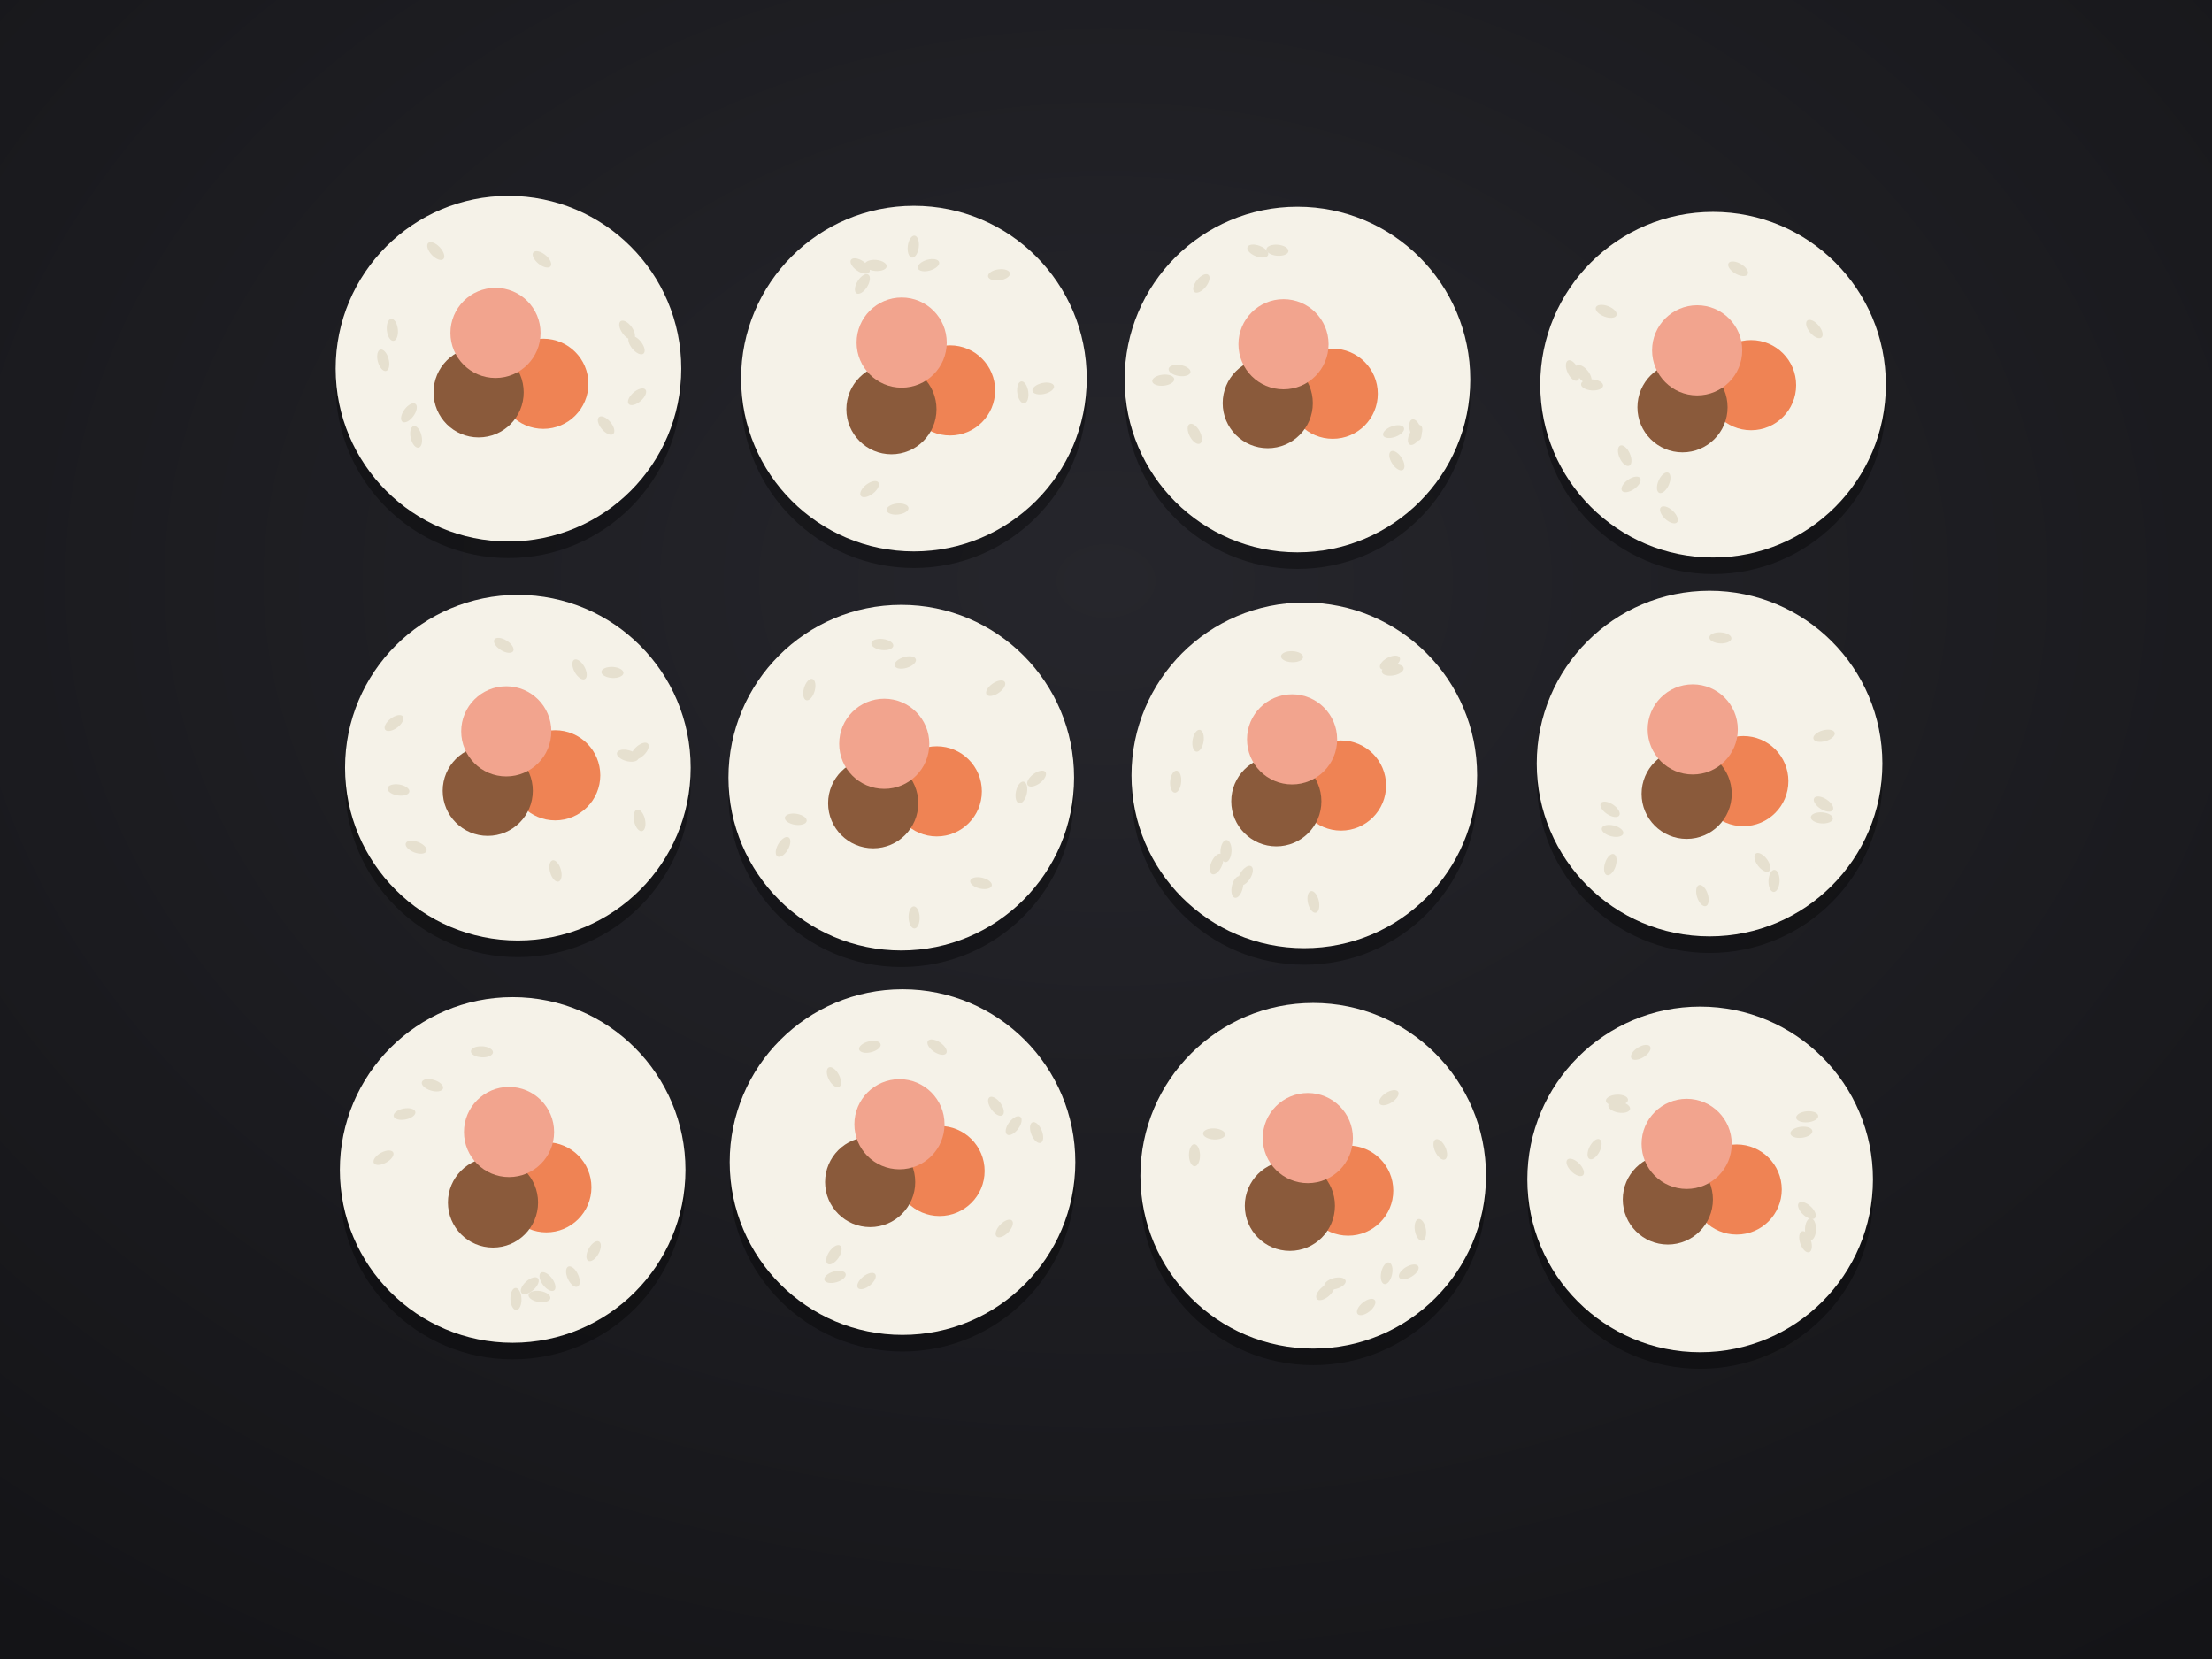
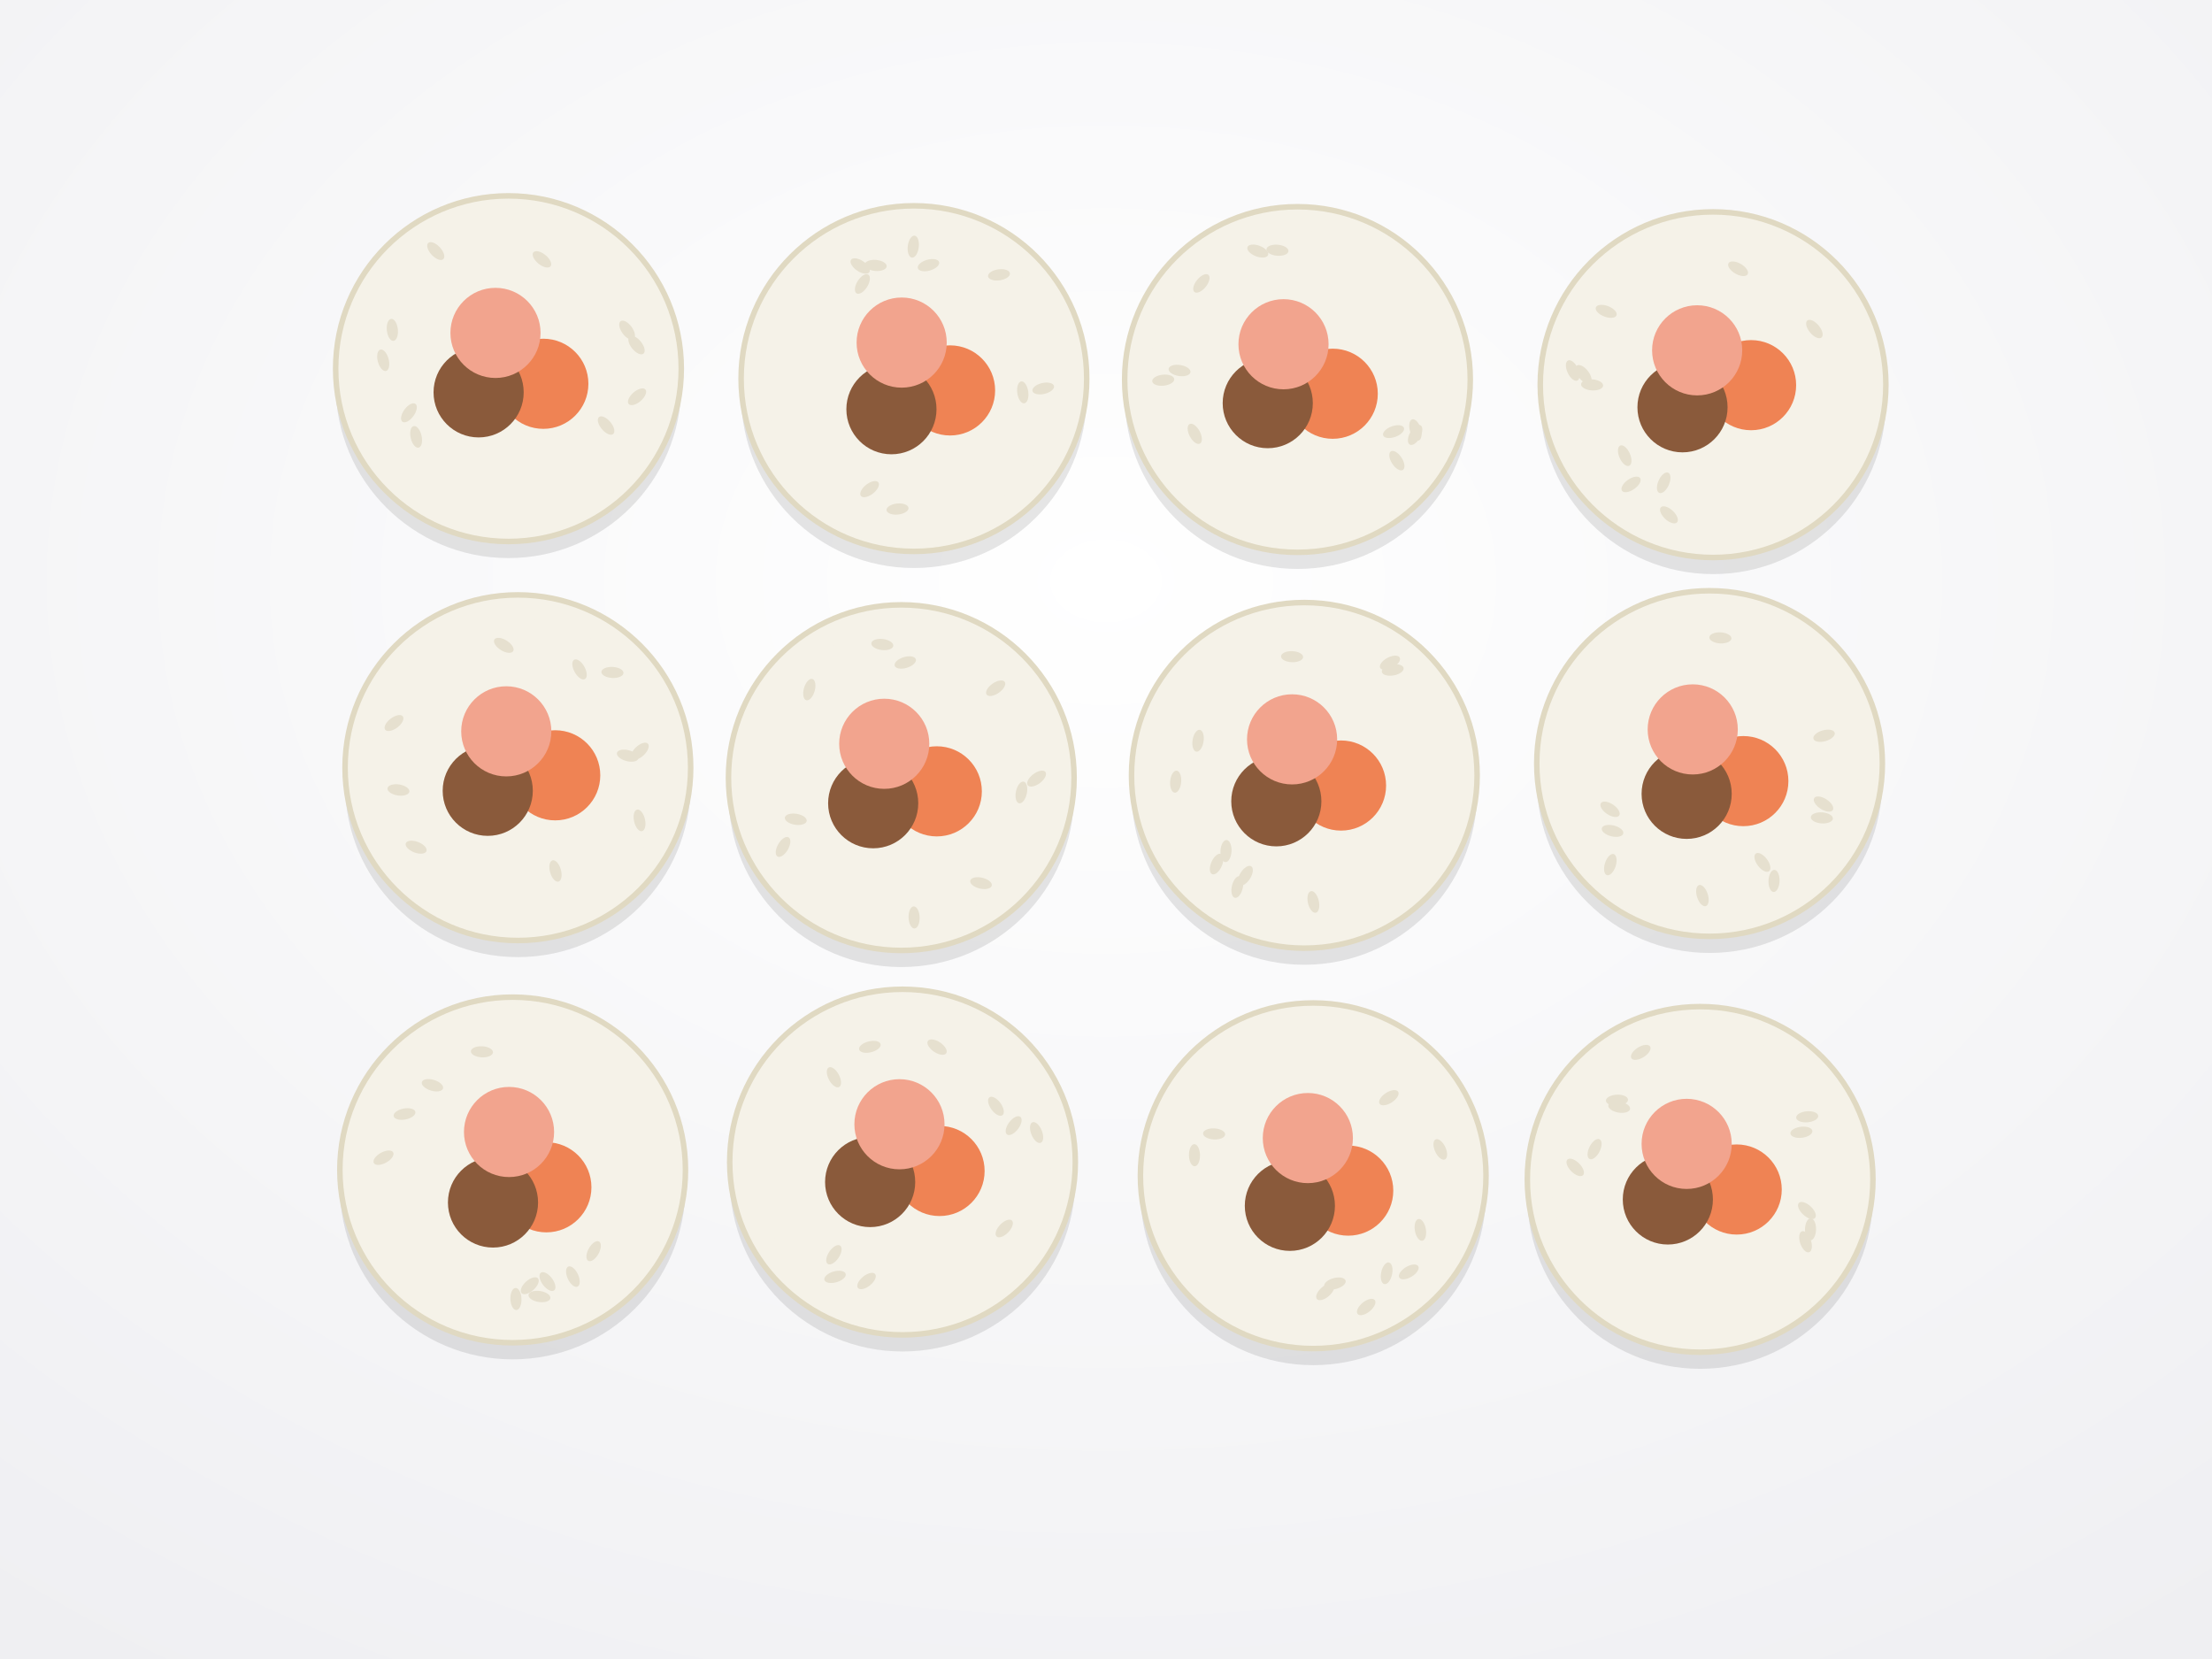
<svg xmlns="http://www.w3.org/2000/svg" viewBox="0 0 800 600">
  <defs>
    <radialGradient id="bg-katana-set" cx="50%" cy="35%" r="80%">
-       <stop offset="0%" stop-color="#26262c" />
-       <stop offset="100%" stop-color="#141417" />
+       <stop offset="0%" stop-color="#ffffff" />
+       <stop offset="100%" stop-color="#efeff2" />
    </radialGradient>
  </defs>
  <rect width="800" height="600" fill="url(#bg-katana-set)" />
-   <circle cx="183.892" cy="139.335" r="62.5" fill="#000" opacity="0.35" />
-   <circle cx="183.892" cy="133.335" r="62.5" fill="#f5f2e8" />
+   <circle cx="183.892" cy="139.335" r="62.5" fill="#000" opacity="0.1" />
+   <circle cx="183.892" cy="133.335" r="62.5" fill="#f5f2e8" stroke="#e0d9c2" stroke-width="2" />
  <circle cx="183.892" cy="133.335" r="53.75" fill="#f5f2e8" />
  <ellipse cx="150.5" cy="158.0" rx="4" ry="2" fill="#e6e0cf" transform="rotate(77 150.5 158.0)" />
  <ellipse cx="138.6" cy="130.3" rx="4" ry="2" fill="#e6e0cf" transform="rotate(75 138.6 130.3)" />
  <ellipse cx="230.4" cy="143.5" rx="4" ry="2" fill="#e6e0cf" transform="rotate(139 230.4 143.5)" />
  <ellipse cx="141.9" cy="119.3" rx="4" ry="2" fill="#e6e0cf" transform="rotate(84 141.9 119.3)" />
  <ellipse cx="157.6" cy="90.8" rx="4" ry="2" fill="#e6e0cf" transform="rotate(47 157.6 90.8)" />
  <ellipse cx="226.8" cy="119.4" rx="4" ry="2" fill="#e6e0cf" transform="rotate(54 226.8 119.4)" />
  <ellipse cx="219.2" cy="153.9" rx="4" ry="2" fill="#e6e0cf" transform="rotate(50 219.2 153.9)" />
  <ellipse cx="147.9" cy="149.3" rx="4" ry="2" fill="#e6e0cf" transform="rotate(126 147.9 149.3)" />
  <ellipse cx="230.2" cy="124.8" rx="4" ry="2" fill="#e6e0cf" transform="rotate(51 230.2 124.8)" />
  <ellipse cx="196.0" cy="93.8" rx="4" ry="2" fill="#e6e0cf" transform="rotate(39 196.0 93.8)" />
  <circle cx="196.5" cy="138.8" r="16.3" fill="#ef8354" />
  <circle cx="173.1" cy="141.9" r="16.3" fill="#8a5a3b" />
  <circle cx="179.2" cy="120.4" r="16.3" fill="#f2a48e" />
-   <circle cx="330.527" cy="142.926" r="62.5" fill="#000" opacity="0.35" />
-   <circle cx="330.527" cy="136.926" r="62.5" fill="#f5f2e8" />
+   <circle cx="330.527" cy="142.926" r="62.5" fill="#000" opacity="0.1" />
+   <circle cx="330.527" cy="136.926" r="62.5" fill="#f5f2e8" stroke="#e0d9c2" stroke-width="2" />
  <circle cx="330.527" cy="136.926" r="53.75" fill="#f5f2e8" />
  <ellipse cx="369.9" cy="141.9" rx="4" ry="2" fill="#e6e0cf" transform="rotate(82 369.9 141.9)" />
  <ellipse cx="335.8" cy="95.9" rx="4" ry="2" fill="#e6e0cf" transform="rotate(164 335.8 95.9)" />
  <ellipse cx="311.1" cy="96.2" rx="4" ry="2" fill="#e6e0cf" transform="rotate(34 311.1 96.2)" />
  <ellipse cx="361.3" cy="99.4" rx="4" ry="2" fill="#e6e0cf" transform="rotate(172 361.3 99.4)" />
  <ellipse cx="316.7" cy="96.0" rx="4" ry="2" fill="#e6e0cf" transform="rotate(5 316.7 96.0)" />
  <ellipse cx="377.3" cy="140.5" rx="4" ry="2" fill="#e6e0cf" transform="rotate(167 377.3 140.5)" />
  <ellipse cx="314.5" cy="176.9" rx="4" ry="2" fill="#e6e0cf" transform="rotate(142 314.5 176.9)" />
  <ellipse cx="330.3" cy="89.2" rx="4" ry="2" fill="#e6e0cf" transform="rotate(97 330.3 89.2)" />
  <ellipse cx="324.6" cy="184.1" rx="4" ry="2" fill="#e6e0cf" transform="rotate(174 324.6 184.1)" />
  <ellipse cx="311.9" cy="102.7" rx="4" ry="2" fill="#e6e0cf" transform="rotate(122 311.9 102.7)" />
  <circle cx="343.6" cy="141.2" r="16.3" fill="#ef8354" />
  <circle cx="322.4" cy="148.0" r="16.3" fill="#8a5a3b" />
  <circle cx="326.1" cy="123.9" r="16.3" fill="#f2a48e" />
-   <circle cx="469.246" cy="143.262" r="62.5" fill="#000" opacity="0.35" />
-   <circle cx="469.246" cy="137.262" r="62.5" fill="#f5f2e8" />
+   <circle cx="469.246" cy="143.262" r="62.5" fill="#000" opacity="0.1" />
+   <circle cx="469.246" cy="137.262" r="62.5" fill="#f5f2e8" stroke="#e0d9c2" stroke-width="2" />
  <circle cx="469.246" cy="137.262" r="53.75" fill="#f5f2e8" />
  <ellipse cx="511.9" cy="155.5" rx="4" ry="2" fill="#e6e0cf" transform="rotate(73 511.9 155.5)" />
  <ellipse cx="462.0" cy="90.5" rx="4" ry="2" fill="#e6e0cf" transform="rotate(5 462.0 90.5)" />
  <ellipse cx="505.2" cy="166.6" rx="4" ry="2" fill="#e6e0cf" transform="rotate(57 505.2 166.6)" />
  <ellipse cx="420.7" cy="137.5" rx="4" ry="2" fill="#e6e0cf" transform="rotate(174 420.7 137.5)" />
  <ellipse cx="432.1" cy="156.9" rx="4" ry="2" fill="#e6e0cf" transform="rotate(62 432.1 156.9)" />
  <ellipse cx="504.0" cy="156.1" rx="4" ry="2" fill="#e6e0cf" transform="rotate(160 504.0 156.1)" />
  <ellipse cx="426.6" cy="134.0" rx="4" ry="2" fill="#e6e0cf" transform="rotate(9 426.6 134.0)" />
  <ellipse cx="511.8" cy="157.3" rx="4" ry="2" fill="#e6e0cf" transform="rotate(119 511.8 157.3)" />
  <ellipse cx="454.9" cy="90.8" rx="4" ry="2" fill="#e6e0cf" transform="rotate(21 454.9 90.8)" />
  <ellipse cx="434.5" cy="102.5" rx="4" ry="2" fill="#e6e0cf" transform="rotate(129 434.5 102.5)" />
  <circle cx="482.0" cy="142.4" r="16.3" fill="#ef8354" />
  <circle cx="458.5" cy="145.8" r="16.3" fill="#8a5a3b" />
  <circle cx="464.2" cy="124.5" r="16.3" fill="#f2a48e" />
-   <circle cx="619.553" cy="145.13" r="62.5" fill="#000" opacity="0.35" />
-   <circle cx="619.553" cy="139.13" r="62.5" fill="#f5f2e8" />
+   <circle cx="619.553" cy="145.13" r="62.5" fill="#000" opacity="0.1" />
+   <circle cx="619.553" cy="139.13" r="62.5" fill="#f5f2e8" stroke="#e0d9c2" stroke-width="2" />
  <circle cx="619.553" cy="139.13" r="53.75" fill="#f5f2e8" />
  <ellipse cx="568.8" cy="134.0" rx="4" ry="2" fill="#e6e0cf" transform="rotate(65 568.8 134.0)" />
  <ellipse cx="628.6" cy="97.2" rx="4" ry="2" fill="#e6e0cf" transform="rotate(30 628.6 97.2)" />
  <ellipse cx="587.6" cy="164.8" rx="4" ry="2" fill="#e6e0cf" transform="rotate(66 587.6 164.8)" />
  <ellipse cx="572.7" cy="135.4" rx="4" ry="2" fill="#e6e0cf" transform="rotate(52 572.7 135.4)" />
  <ellipse cx="580.9" cy="112.6" rx="4" ry="2" fill="#e6e0cf" transform="rotate(21 580.9 112.6)" />
  <ellipse cx="601.7" cy="174.6" rx="4" ry="2" fill="#e6e0cf" transform="rotate(114 601.7 174.6)" />
  <ellipse cx="603.6" cy="186.2" rx="4" ry="2" fill="#e6e0cf" transform="rotate(43 603.6 186.2)" />
  <ellipse cx="589.9" cy="175.2" rx="4" ry="2" fill="#e6e0cf" transform="rotate(145 589.9 175.2)" />
  <ellipse cx="575.8" cy="139.2" rx="4" ry="2" fill="#e6e0cf" transform="rotate(4 575.8 139.2)" />
  <ellipse cx="656.2" cy="119.0" rx="4" ry="2" fill="#e6e0cf" transform="rotate(50 656.2 119.0)" />
  <circle cx="633.3" cy="139.3" r="16.3" fill="#ef8354" />
  <circle cx="608.5" cy="147.3" r="16.3" fill="#8a5a3b" />
  <circle cx="613.8" cy="126.7" r="16.3" fill="#f2a48e" />
-   <circle cx="187.293" cy="283.649" r="62.5" fill="#000" opacity="0.35" />
-   <circle cx="187.293" cy="277.649" r="62.5" fill="#f5f2e8" />
+   <circle cx="187.293" cy="283.649" r="62.5" fill="#000" opacity="0.1" />
+   <circle cx="187.293" cy="277.649" r="62.5" fill="#f5f2e8" stroke="#e0d9c2" stroke-width="2" />
  <circle cx="187.293" cy="277.649" r="53.75" fill="#f5f2e8" />
  <ellipse cx="144.1" cy="285.7" rx="4" ry="2" fill="#e6e0cf" transform="rotate(9 144.1 285.7)" />
  <ellipse cx="200.9" cy="315.0" rx="4" ry="2" fill="#e6e0cf" transform="rotate(74 200.9 315.0)" />
  <ellipse cx="231.3" cy="296.7" rx="4" ry="2" fill="#e6e0cf" transform="rotate(77 231.3 296.7)" />
  <ellipse cx="209.6" cy="242.1" rx="4" ry="2" fill="#e6e0cf" transform="rotate(61 209.6 242.1)" />
  <ellipse cx="150.5" cy="306.4" rx="4" ry="2" fill="#e6e0cf" transform="rotate(21 150.5 306.4)" />
  <ellipse cx="227.0" cy="273.3" rx="4" ry="2" fill="#e6e0cf" transform="rotate(15 227.0 273.3)" />
  <ellipse cx="182.2" cy="233.4" rx="4" ry="2" fill="#e6e0cf" transform="rotate(32 182.2 233.4)" />
  <ellipse cx="142.5" cy="261.5" rx="4" ry="2" fill="#e6e0cf" transform="rotate(143 142.5 261.5)" />
  <ellipse cx="221.5" cy="243.2" rx="4" ry="2" fill="#e6e0cf" transform="rotate(3 221.5 243.2)" />
  <ellipse cx="231.4" cy="271.7" rx="4" ry="2" fill="#e6e0cf" transform="rotate(137 231.4 271.7)" />
  <circle cx="200.8" cy="280.4" r="16.3" fill="#ef8354" />
  <circle cx="176.4" cy="286.0" r="16.3" fill="#8a5a3b" />
  <circle cx="183.1" cy="264.5" r="16.3" fill="#f2a48e" />
-   <circle cx="325.958" cy="287.248" r="62.5" fill="#000" opacity="0.35" />
-   <circle cx="325.958" cy="281.248" r="62.5" fill="#f5f2e8" />
+   <circle cx="325.958" cy="287.248" r="62.5" fill="#000" opacity="0.1" />
+   <circle cx="325.958" cy="281.248" r="62.5" fill="#f5f2e8" stroke="#e0d9c2" stroke-width="2" />
  <circle cx="325.958" cy="281.248" r="53.75" fill="#f5f2e8" />
  <ellipse cx="327.4" cy="239.6" rx="4" ry="2" fill="#e6e0cf" transform="rotate(163 327.4 239.6)" />
  <ellipse cx="330.6" cy="331.8" rx="4" ry="2" fill="#e6e0cf" transform="rotate(88 330.6 331.8)" />
  <ellipse cx="360.1" cy="248.9" rx="4" ry="2" fill="#e6e0cf" transform="rotate(145 360.1 248.9)" />
  <ellipse cx="292.7" cy="249.4" rx="4" ry="2" fill="#e6e0cf" transform="rotate(106 292.7 249.4)" />
  <ellipse cx="374.9" cy="281.6" rx="4" ry="2" fill="#e6e0cf" transform="rotate(143 374.9 281.6)" />
  <ellipse cx="283.2" cy="306.3" rx="4" ry="2" fill="#e6e0cf" transform="rotate(120 283.2 306.3)" />
  <ellipse cx="319.1" cy="233.1" rx="4" ry="2" fill="#e6e0cf" transform="rotate(7 319.1 233.1)" />
  <ellipse cx="369.4" cy="286.6" rx="4" ry="2" fill="#e6e0cf" transform="rotate(102 369.4 286.6)" />
  <ellipse cx="354.8" cy="319.4" rx="4" ry="2" fill="#e6e0cf" transform="rotate(13 354.8 319.4)" />
  <ellipse cx="287.8" cy="296.3" rx="4" ry="2" fill="#e6e0cf" transform="rotate(9 287.8 296.3)" />
  <circle cx="338.8" cy="286.2" r="16.3" fill="#ef8354" />
  <circle cx="315.8" cy="290.5" r="16.3" fill="#8a5a3b" />
  <circle cx="319.8" cy="269.0" r="16.3" fill="#f2a48e" />
-   <circle cx="471.721" cy="286.418" r="62.5" fill="#000" opacity="0.35" />
-   <circle cx="471.721" cy="280.418" r="62.5" fill="#f5f2e8" />
+   <circle cx="471.721" cy="286.418" r="62.5" fill="#000" opacity="0.1" />
+   <circle cx="471.721" cy="280.418" r="62.5" fill="#f5f2e8" stroke="#e0d9c2" stroke-width="2" />
  <circle cx="471.721" cy="280.418" r="53.75" fill="#f5f2e8" />
  <ellipse cx="425.2" cy="282.7" rx="4" ry="2" fill="#e6e0cf" transform="rotate(95 425.2 282.7)" />
  <ellipse cx="447.5" cy="320.8" rx="4" ry="2" fill="#e6e0cf" transform="rotate(103 447.5 320.8)" />
  <ellipse cx="502.7" cy="239.7" rx="4" ry="2" fill="#e6e0cf" transform="rotate(152 502.7 239.7)" />
  <ellipse cx="433.3" cy="267.9" rx="4" ry="2" fill="#e6e0cf" transform="rotate(99 433.3 267.9)" />
  <ellipse cx="443.4" cy="307.8" rx="4" ry="2" fill="#e6e0cf" transform="rotate(93 443.4 307.8)" />
  <ellipse cx="503.7" cy="242.3" rx="4" ry="2" fill="#e6e0cf" transform="rotate(170 503.7 242.3)" />
  <ellipse cx="440.0" cy="312.5" rx="4" ry="2" fill="#e6e0cf" transform="rotate(114 440.0 312.5)" />
  <ellipse cx="475.0" cy="326.2" rx="4" ry="2" fill="#e6e0cf" transform="rotate(77 475.0 326.2)" />
  <ellipse cx="450.4" cy="316.7" rx="4" ry="2" fill="#e6e0cf" transform="rotate(122 450.4 316.7)" />
  <ellipse cx="467.3" cy="237.5" rx="4" ry="2" fill="#e6e0cf" transform="rotate(2 467.3 237.5)" />
  <circle cx="485.0" cy="284.1" r="16.3" fill="#ef8354" />
  <circle cx="461.6" cy="289.8" r="16.3" fill="#8a5a3b" />
  <circle cx="467.3" cy="267.4" r="16.3" fill="#f2a48e" />
-   <circle cx="618.285" cy="282.148" r="62.5" fill="#000" opacity="0.35" />
-   <circle cx="618.285" cy="276.148" r="62.5" fill="#f5f2e8" />
+   <circle cx="618.285" cy="282.148" r="62.5" fill="#000" opacity="0.1" />
+   <circle cx="618.285" cy="276.148" r="62.5" fill="#f5f2e8" stroke="#e0d9c2" stroke-width="2" />
  <circle cx="618.285" cy="276.148" r="53.75" fill="#f5f2e8" />
  <ellipse cx="615.7" cy="323.9" rx="4" ry="2" fill="#e6e0cf" transform="rotate(72 615.7 323.9)" />
  <ellipse cx="582.4" cy="312.7" rx="4" ry="2" fill="#e6e0cf" transform="rotate(108 582.4 312.7)" />
  <ellipse cx="659.7" cy="266.1" rx="4" ry="2" fill="#e6e0cf" transform="rotate(164 659.7 266.1)" />
  <ellipse cx="622.2" cy="230.7" rx="4" ry="2" fill="#e6e0cf" transform="rotate(3 622.2 230.7)" />
  <ellipse cx="658.9" cy="295.8" rx="4" ry="2" fill="#e6e0cf" transform="rotate(4 658.9 295.8)" />
  <ellipse cx="637.4" cy="311.9" rx="4" ry="2" fill="#e6e0cf" transform="rotate(53 637.4 311.9)" />
  <ellipse cx="659.5" cy="290.8" rx="4" ry="2" fill="#e6e0cf" transform="rotate(33 659.5 290.8)" />
  <ellipse cx="583.2" cy="300.5" rx="4" ry="2" fill="#e6e0cf" transform="rotate(14 583.2 300.5)" />
  <ellipse cx="641.6" cy="318.6" rx="4" ry="2" fill="#e6e0cf" transform="rotate(92 641.6 318.6)" />
  <ellipse cx="582.3" cy="292.7" rx="4" ry="2" fill="#e6e0cf" transform="rotate(34 582.3 292.7)" />
  <circle cx="630.5" cy="282.5" r="16.3" fill="#ef8354" />
  <circle cx="610.0" cy="287.1" r="16.3" fill="#8a5a3b" />
  <circle cx="612.2" cy="263.8" r="16.3" fill="#f2a48e" />
-   <circle cx="185.411" cy="429.128" r="62.5" fill="#000" opacity="0.35" />
-   <circle cx="185.411" cy="423.128" r="62.5" fill="#f5f2e8" />
+   <circle cx="185.411" cy="429.128" r="62.5" fill="#000" opacity="0.1" />
+   <circle cx="185.411" cy="423.128" r="62.5" fill="#f5f2e8" stroke="#e0d9c2" stroke-width="2" />
  <circle cx="185.411" cy="423.128" r="53.75" fill="#f5f2e8" />
  <ellipse cx="207.2" cy="461.7" rx="4" ry="2" fill="#e6e0cf" transform="rotate(65 207.2 461.7)" />
  <ellipse cx="174.3" cy="380.4" rx="4" ry="2" fill="#e6e0cf" transform="rotate(3 174.3 380.4)" />
  <ellipse cx="146.3" cy="402.9" rx="4" ry="2" fill="#e6e0cf" transform="rotate(169 146.3 402.9)" />
  <ellipse cx="191.6" cy="465.0" rx="4" ry="2" fill="#e6e0cf" transform="rotate(138 191.6 465.0)" />
  <ellipse cx="186.6" cy="469.8" rx="4" ry="2" fill="#e6e0cf" transform="rotate(88 186.6 469.8)" />
  <ellipse cx="198.0" cy="463.5" rx="4" ry="2" fill="#e6e0cf" transform="rotate(53 198.0 463.5)" />
  <ellipse cx="195.1" cy="468.9" rx="4" ry="2" fill="#e6e0cf" transform="rotate(9 195.1 468.9)" />
  <ellipse cx="156.4" cy="392.5" rx="4" ry="2" fill="#e6e0cf" transform="rotate(17 156.4 392.5)" />
  <ellipse cx="138.7" cy="418.7" rx="4" ry="2" fill="#e6e0cf" transform="rotate(151 138.7 418.7)" />
  <ellipse cx="214.7" cy="452.5" rx="4" ry="2" fill="#e6e0cf" transform="rotate(119 214.7 452.5)" />
  <circle cx="197.6" cy="429.4" r="16.3" fill="#ef8354" />
  <circle cx="178.3" cy="434.9" r="16.3" fill="#8a5a3b" />
  <circle cx="184.1" cy="409.4" r="16.3" fill="#f2a48e" />
-   <circle cx="326.407" cy="426.283" r="62.5" fill="#000" opacity="0.35" />
-   <circle cx="326.407" cy="420.283" r="62.5" fill="#f5f2e8" />
+   <circle cx="326.407" cy="426.283" r="62.5" fill="#000" opacity="0.1" />
+   <circle cx="326.407" cy="420.283" r="62.5" fill="#f5f2e8" stroke="#e0d9c2" stroke-width="2" />
  <circle cx="326.407" cy="420.283" r="53.75" fill="#f5f2e8" />
  <ellipse cx="313.4" cy="463.3" rx="4" ry="2" fill="#e6e0cf" transform="rotate(141 313.4 463.3)" />
  <ellipse cx="301.6" cy="389.6" rx="4" ry="2" fill="#e6e0cf" transform="rotate(62 301.6 389.6)" />
  <ellipse cx="302.0" cy="461.8" rx="4" ry="2" fill="#e6e0cf" transform="rotate(164 302.0 461.8)" />
  <ellipse cx="374.9" cy="409.6" rx="4" ry="2" fill="#e6e0cf" transform="rotate(68 374.9 409.6)" />
  <ellipse cx="338.9" cy="378.7" rx="4" ry="2" fill="#e6e0cf" transform="rotate(34 338.9 378.7)" />
  <ellipse cx="360.2" cy="400.1" rx="4" ry="2" fill="#e6e0cf" transform="rotate(54 360.2 400.1)" />
  <ellipse cx="314.6" cy="378.6" rx="4" ry="2" fill="#e6e0cf" transform="rotate(166 314.6 378.6)" />
  <ellipse cx="366.6" cy="407.1" rx="4" ry="2" fill="#e6e0cf" transform="rotate(127 366.6 407.1)" />
  <ellipse cx="363.2" cy="444.3" rx="4" ry="2" fill="#e6e0cf" transform="rotate(134 363.2 444.3)" />
  <ellipse cx="301.6" cy="453.8" rx="4" ry="2" fill="#e6e0cf" transform="rotate(124 301.6 453.8)" />
  <circle cx="339.8" cy="423.5" r="16.3" fill="#ef8354" />
  <circle cx="314.7" cy="427.5" r="16.3" fill="#8a5a3b" />
  <circle cx="325.3" cy="406.6" r="16.3" fill="#f2a48e" />
-   <circle cx="474.943" cy="431.231" r="62.5" fill="#000" opacity="0.35" />
-   <circle cx="474.943" cy="425.231" r="62.5" fill="#f5f2e8" />
+   <circle cx="474.943" cy="431.231" r="62.5" fill="#000" opacity="0.1" />
+   <circle cx="474.943" cy="425.231" r="62.5" fill="#f5f2e8" stroke="#e0d9c2" stroke-width="2" />
  <circle cx="474.943" cy="425.231" r="53.75" fill="#f5f2e8" />
  <ellipse cx="513.7" cy="444.8" rx="4" ry="2" fill="#e6e0cf" transform="rotate(80 513.7 444.8)" />
  <ellipse cx="479.3" cy="467.2" rx="4" ry="2" fill="#e6e0cf" transform="rotate(139 479.3 467.2)" />
  <ellipse cx="509.5" cy="460.0" rx="4" ry="2" fill="#e6e0cf" transform="rotate(149 509.5 460.0)" />
  <ellipse cx="482.8" cy="464.2" rx="4" ry="2" fill="#e6e0cf" transform="rotate(165 482.8 464.2)" />
  <ellipse cx="439.1" cy="410.1" rx="4" ry="2" fill="#e6e0cf" transform="rotate(3 439.1 410.1)" />
  <ellipse cx="432.0" cy="417.8" rx="4" ry="2" fill="#e6e0cf" transform="rotate(89 432.0 417.8)" />
  <ellipse cx="502.3" cy="397.0" rx="4" ry="2" fill="#e6e0cf" transform="rotate(147 502.3 397.0)" />
  <ellipse cx="501.5" cy="460.5" rx="4" ry="2" fill="#e6e0cf" transform="rotate(102 501.5 460.5)" />
  <ellipse cx="494.1" cy="472.7" rx="4" ry="2" fill="#e6e0cf" transform="rotate(141 494.1 472.7)" />
  <ellipse cx="520.9" cy="415.7" rx="4" ry="2" fill="#e6e0cf" transform="rotate(65 520.9 415.7)" />
  <circle cx="487.6" cy="430.6" r="16.3" fill="#ef8354" />
  <circle cx="466.5" cy="436.1" r="16.3" fill="#8a5a3b" />
  <circle cx="473.0" cy="411.6" r="16.3" fill="#f2a48e" />
-   <circle cx="614.876" cy="432.55" r="62.5" fill="#000" opacity="0.35" />
-   <circle cx="614.876" cy="426.55" r="62.5" fill="#f5f2e8" />
+   <circle cx="614.876" cy="432.55" r="62.5" fill="#000" opacity="0.1" />
+   <circle cx="614.876" cy="426.55" r="62.5" fill="#f5f2e8" stroke="#e0d9c2" stroke-width="2" />
  <circle cx="614.876" cy="426.55" r="53.75" fill="#f5f2e8" />
  <ellipse cx="653.0" cy="449.1" rx="4" ry="2" fill="#e6e0cf" transform="rotate(71 653.0 449.1)" />
  <ellipse cx="654.8" cy="444.6" rx="4" ry="2" fill="#e6e0cf" transform="rotate(91 654.8 444.6)" />
  <ellipse cx="653.5" cy="437.8" rx="4" ry="2" fill="#e6e0cf" transform="rotate(43 653.5 437.8)" />
  <ellipse cx="593.4" cy="380.6" rx="4" ry="2" fill="#e6e0cf" transform="rotate(148 593.4 380.6)" />
  <ellipse cx="651.5" cy="409.5" rx="4" ry="2" fill="#e6e0cf" transform="rotate(173 651.5 409.5)" />
  <ellipse cx="584.8" cy="397.9" rx="4" ry="2" fill="#e6e0cf" transform="rotate(177 584.8 397.9)" />
  <ellipse cx="585.6" cy="400.4" rx="4" ry="2" fill="#e6e0cf" transform="rotate(10 585.6 400.4)" />
  <ellipse cx="569.7" cy="422.2" rx="4" ry="2" fill="#e6e0cf" transform="rotate(45 569.7 422.2)" />
  <ellipse cx="576.7" cy="415.6" rx="4" ry="2" fill="#e6e0cf" transform="rotate(117 576.7 415.6)" />
  <ellipse cx="653.6" cy="403.9" rx="4" ry="2" fill="#e6e0cf" transform="rotate(175 653.6 403.9)" />
  <circle cx="628.1" cy="430.2" r="16.3" fill="#ef8354" />
  <circle cx="603.2" cy="433.8" r="16.3" fill="#8a5a3b" />
  <circle cx="610.0" cy="413.7" r="16.3" fill="#f2a48e" />
</svg>
